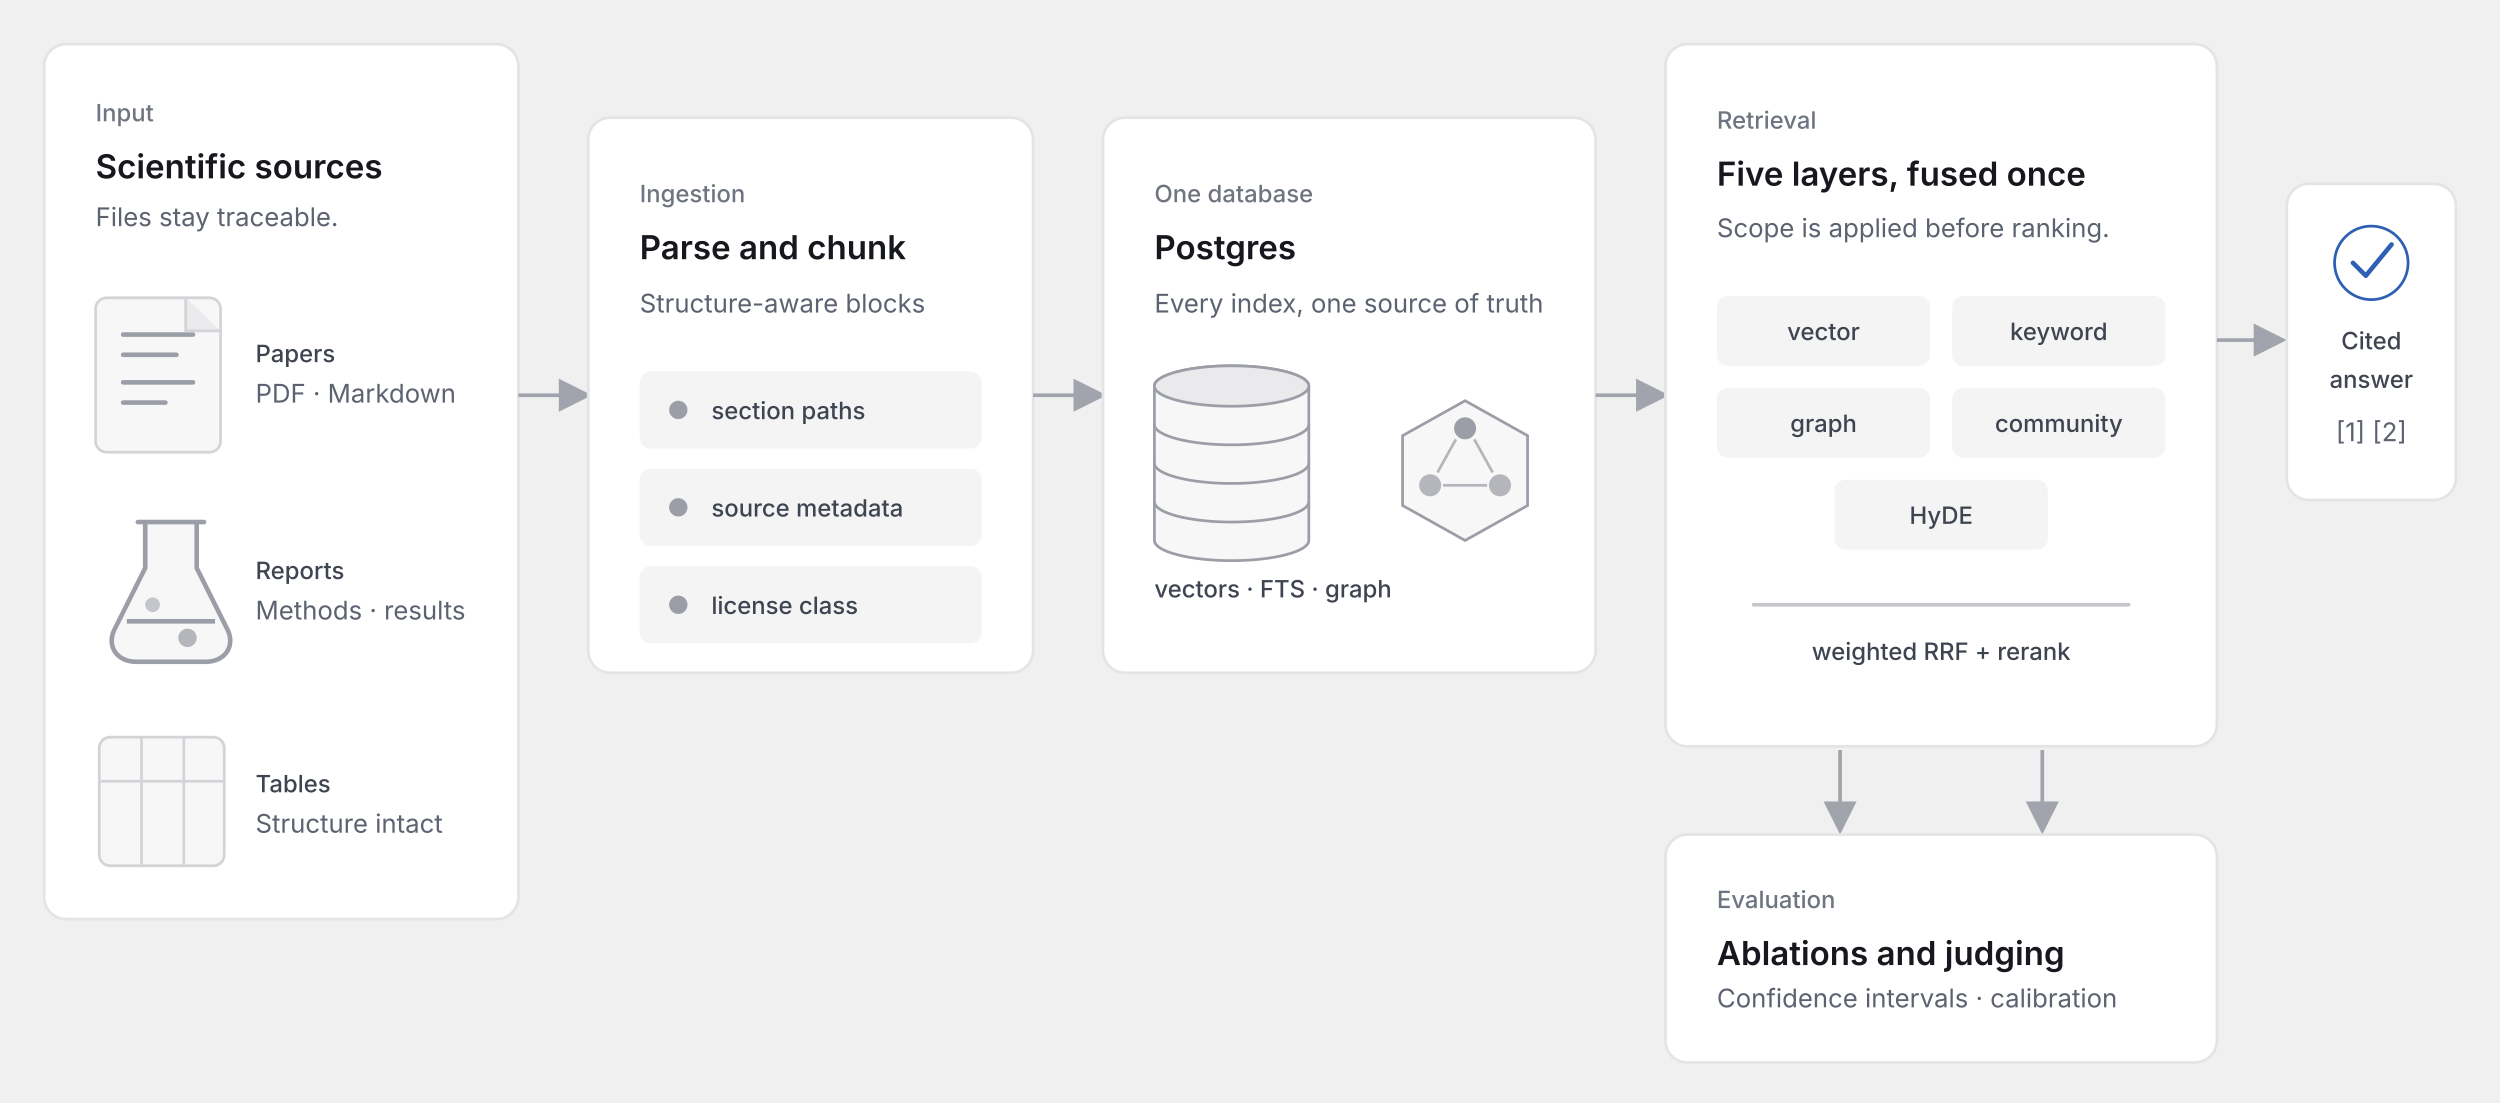
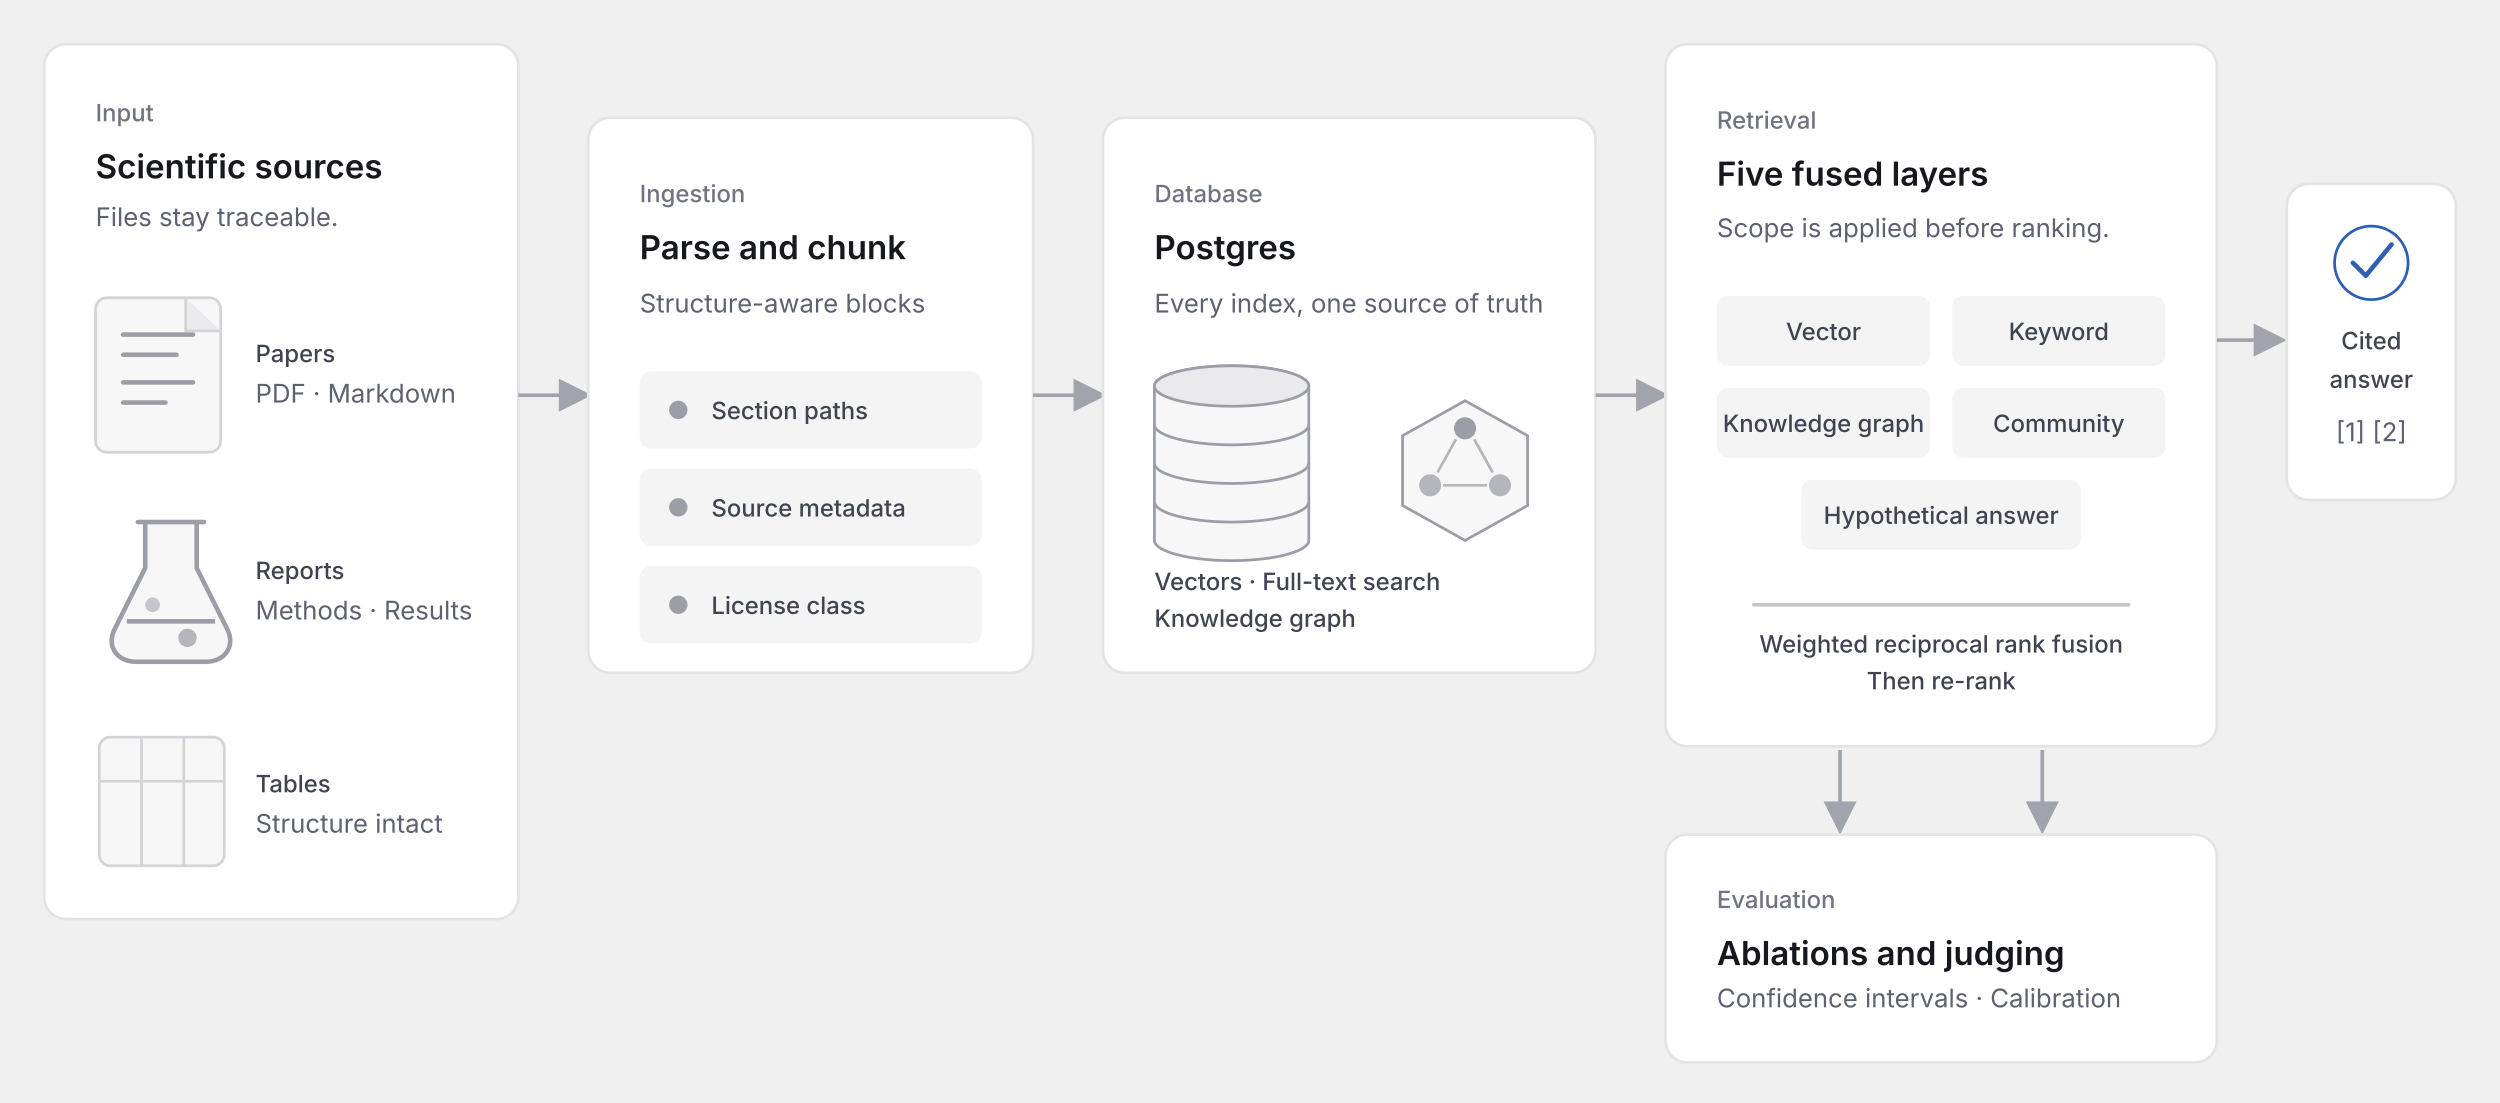
<svg xmlns="http://www.w3.org/2000/svg" width="1360" height="600" viewBox="30 130 1360 600" role="img" aria-labelledby="title desc">
  <defs>
    <marker id="arrow" markerWidth="9" markerHeight="9" refX="7" refY="4.5" orient="auto" markerUnits="strokeWidth">
      <path d="M0,0 L9,4.5 L0,9 Z" fill="#a1a4ac" />
    </marker>
    <style>
      .eyebrow { font: 500 13px Inter, system-ui, sans-serif; fill: #6e7480; }
      .label { font: 600 18px Inter, system-ui, sans-serif; fill: #16181d; }
      .copy { font: 400 14px Inter, system-ui, sans-serif; fill: #5c6270; }
      .pill { font: 500 13px Inter, system-ui, sans-serif; fill: #3f4451; }
      .stage { fill: #ffffff; stroke: #e4e4e7; stroke-width: 1.5; }
      .chip { fill: #f4f4f5; }
      .ink { fill: none; stroke: #9b9ea6; stroke-width: 2.5; }
      .hair { fill: #f7f7f8; stroke: #d4d4d8; stroke-width: 1.5; }
      .flow { fill: none; stroke: #a1a4ac; stroke-width: 2; marker-end: url(#arrow); }
    </style>
  </defs>
  <g transform="translate(54 154)">
    <rect class="stage" width="258" height="476" rx="12" />
    <text x="28" y="42" class="eyebrow">Input</text>
    <text x="28" y="73" class="label">Scientific sources</text>
    <text x="28" y="99" class="copy">Files stay traceable.</text>
    <g transform="translate(28 138)">
      <rect class="hair" width="68" height="84" rx="6" />
      <path d="M15 20h38M15 31h29M15 46h38M15 57h23" class="ink" stroke-linecap="round" />
      <path d="M49 0v18h19" fill="#eaeaec" stroke="#d4d4d8" stroke-width="1.5" />
      <text x="87" y="35" class="pill">Papers</text>
      <text x="87" y="57" class="copy">PDF · Markdown</text>
    </g>
    <g transform="translate(28 256)">
      <path d="M27 4v25L10 63c-4 9 2 17 12 17h38c10 0 16-8 12-17L55 29V4" fill="#f7f7f8" stroke="#9b9ea6" stroke-width="2.5" stroke-linejoin="round" />
      <path d="M23 4h36" class="ink" stroke-linecap="round" />
      <path d="M17 58h48" class="ink" />
      <circle cx="31" cy="49" r="4" fill="#c4c6cb" />
      <circle cx="50" cy="67" r="5" fill="#b4b6bc" />
      <text x="87" y="35" class="pill">Reports</text>
-       <text x="87" y="57" class="copy">Methods · results</text>
+       <text x="87" y="57" class="copy">Methods · Results</text>
    </g>
    <g transform="translate(28 372)">
      <rect class="hair" x="2" y="5" width="68" height="70" rx="6" />
      <path d="M2 29h68M25 5v70M48 5v70" fill="none" stroke="#d4d4d8" stroke-width="1.5" />
      <text x="87" y="35" class="pill">Tables</text>
      <text x="87" y="57" class="copy">Structure intact</text>
    </g>
  </g>
  <path class="flow" d="M312 345 C330 345 330 345 348 345" />
  <g transform="translate(350 194)">
    <rect class="stage" width="242" height="302" rx="12" />
    <text x="28" y="46" class="eyebrow">Ingestion</text>
    <text x="28" y="77" class="label">Parse and chunk</text>
    <text x="28" y="106" class="copy">Structure-aware blocks</text>
    <g transform="translate(28 138)">
      <rect class="chip" width="186" height="42" rx="6" />
      <circle cx="21" cy="21" r="5" fill="#9b9ea6" />
-       <text x="39" y="26" class="pill">section paths</text>
+       <text x="39" y="26" class="pill">Section paths</text>
      <rect class="chip" y="53" width="186" height="42" rx="6" />
      <circle cx="21" cy="74" r="5" fill="#9b9ea6" />
-       <text x="39" y="79" class="pill">source metadata</text>
+       <text x="39" y="79" class="pill">Source metadata</text>
      <rect class="chip" y="106" width="186" height="42" rx="6" />
      <circle cx="21" cy="127" r="5" fill="#9b9ea6" />
-       <text x="39" y="132" class="pill">license class</text>
+       <text x="39" y="132" class="pill">License class</text>
    </g>
  </g>
  <path class="flow" d="M592 345 C610 345 610 345 628 345" />
  <g transform="translate(630 194)">
    <rect class="stage" width="268" height="302" rx="12" />
-     <text x="28" y="46" class="eyebrow">One database</text>
+     <text x="28" y="46" class="eyebrow">Database</text>
    <text x="28" y="77" class="label">Postgres</text>
    <text x="28" y="106" class="copy">Every index, one source of truth</text>
    <g transform="translate(28 135)">
      <path d="M0 11c0-6 19-11 42-11s42 5 42 11v84c0 6-19 11-42 11c-23 0-42-5-42-11z" fill="#f7f7f8" stroke="#9b9ea6" stroke-width="1.5" />
      <path d="M0 32c0 6 19 11 42 11s42-5 42-11" fill="none" stroke="#9b9ea6" stroke-width="1.5" />
      <path d="M0 53c0 6 19 11 42 11s42-5 42-11" fill="none" stroke="#9b9ea6" stroke-width="1.5" />
      <path d="M0 74c0 6 19 11 42 11s42-5 42-11" fill="none" stroke="#9b9ea6" stroke-width="1.5" />
      <ellipse cx="42" cy="11" rx="42" ry="11" fill="#eaeaec" stroke="#9b9ea6" stroke-width="1.5" />
      <g transform="translate(124 10)">
        <path d="M11 28L45 9l34 19v38L45 85 11 66Z" fill="#f7f7f8" stroke="#9b9ea6" stroke-width="1.5" />
        <circle cx="45" cy="24" r="6" fill="#9b9ea6" />
        <circle cx="26" cy="55" r="6" fill="#b4b6bc" />
        <circle cx="64" cy="55" r="6" fill="#b4b6bc" />
        <path d="M40 30L30 48M50 30l10 18M33 55h24" stroke="#b4b6bc" stroke-width="1.5" />
      </g>
-       <text x="0" y="126" class="pill">vectors · FTS · graph</text>
+       <text x="0" y="122" class="pill">Vectors · Full-text search</text>
+       <text x="0" y="142" class="pill">Knowledge graph</text>
    </g>
  </g>
  <path class="flow" d="M898 345 C916 345 916 345 934 345" />
  <g transform="translate(936 154)">
    <rect class="stage" width="300" height="382" rx="12" />
    <text x="28" y="46" class="eyebrow">Retrieval</text>
-     <text x="28" y="77" class="label">Five layers, fused once</text>
+     <text x="28" y="77" class="label">Five fused layers</text>
    <text x="28" y="105" class="copy">Scope is applied before ranking.</text>
    <g transform="translate(28 137)">
      <rect class="chip" width="116" height="38" rx="6" />
-       <text x="58" y="24" class="pill" text-anchor="middle">vector</text>
+       <text x="58" y="24" class="pill" text-anchor="middle">Vector</text>
      <rect class="chip" x="128" width="116" height="38" rx="6" />
-       <text x="186" y="24" class="pill" text-anchor="middle">keyword</text>
+       <text x="186" y="24" class="pill" text-anchor="middle">Keyword</text>
      <rect class="chip" y="50" width="116" height="38" rx="6" />
-       <text x="58" y="74" class="pill" text-anchor="middle">graph</text>
+       <text x="58" y="74" class="pill" text-anchor="middle">Knowledge graph</text>
      <rect class="chip" x="128" y="50" width="116" height="38" rx="6" />
-       <text x="186" y="74" class="pill" text-anchor="middle">community</text>
-       <rect class="chip" x="64" y="100" width="116" height="38" rx="6" />
-       <text x="122" y="124" class="pill" text-anchor="middle">HyDE</text>
+       <text x="186" y="74" class="pill" text-anchor="middle">Community</text>
+       <rect class="chip" x="46" y="100" width="152" height="38" rx="6" />
+       <text x="122" y="124" class="pill" text-anchor="middle">Hypothetical answer</text>
      <path d="M20 168h204" fill="none" stroke="#c4c6cb" stroke-width="2" stroke-linecap="round" />
-       <text x="122" y="198" class="pill" text-anchor="middle">weighted RRF + rerank</text>
+       <text x="122" y="194" class="pill" text-anchor="middle">Weighted reciprocal rank fusion</text>
+       <text x="122" y="214" class="pill" text-anchor="middle">Then re-rank</text>
    </g>
  </g>
  <path class="flow" d="M1236 315 C1252 315 1252 315 1270 315" />
  <g transform="translate(1274 230)">
    <rect class="stage" width="92" height="172" rx="12" />
    <circle cx="46" cy="43" r="20" fill="#ffffff" stroke="#2f5fb3" stroke-width="1.5" />
    <path d="M36 43l7 7 14-17" fill="none" stroke="#2f5fb3" stroke-width="2.5" stroke-linecap="round" stroke-linejoin="round" />
    <text x="46" y="90" class="pill" text-anchor="middle">Cited</text>
    <text x="46" y="111" class="pill" text-anchor="middle">answer</text>
    <text x="46" y="140" class="copy" text-anchor="middle">[1] [2]</text>
  </g>
  <path class="flow" d="M1031 538 V580" />
  <path class="flow" d="M1141 538 V580" />
  <g transform="translate(936 584)">
    <rect class="stage" width="300" height="124" rx="12" />
    <text x="28" y="40" class="eyebrow">Evaluation</text>
    <text x="28" y="71" class="label">Ablations and judging</text>
-     <text x="28" y="94" class="copy">Confidence intervals · calibration</text>
+     <text x="28" y="94" class="copy">Confidence intervals · Calibration</text>
  </g>
</svg>
